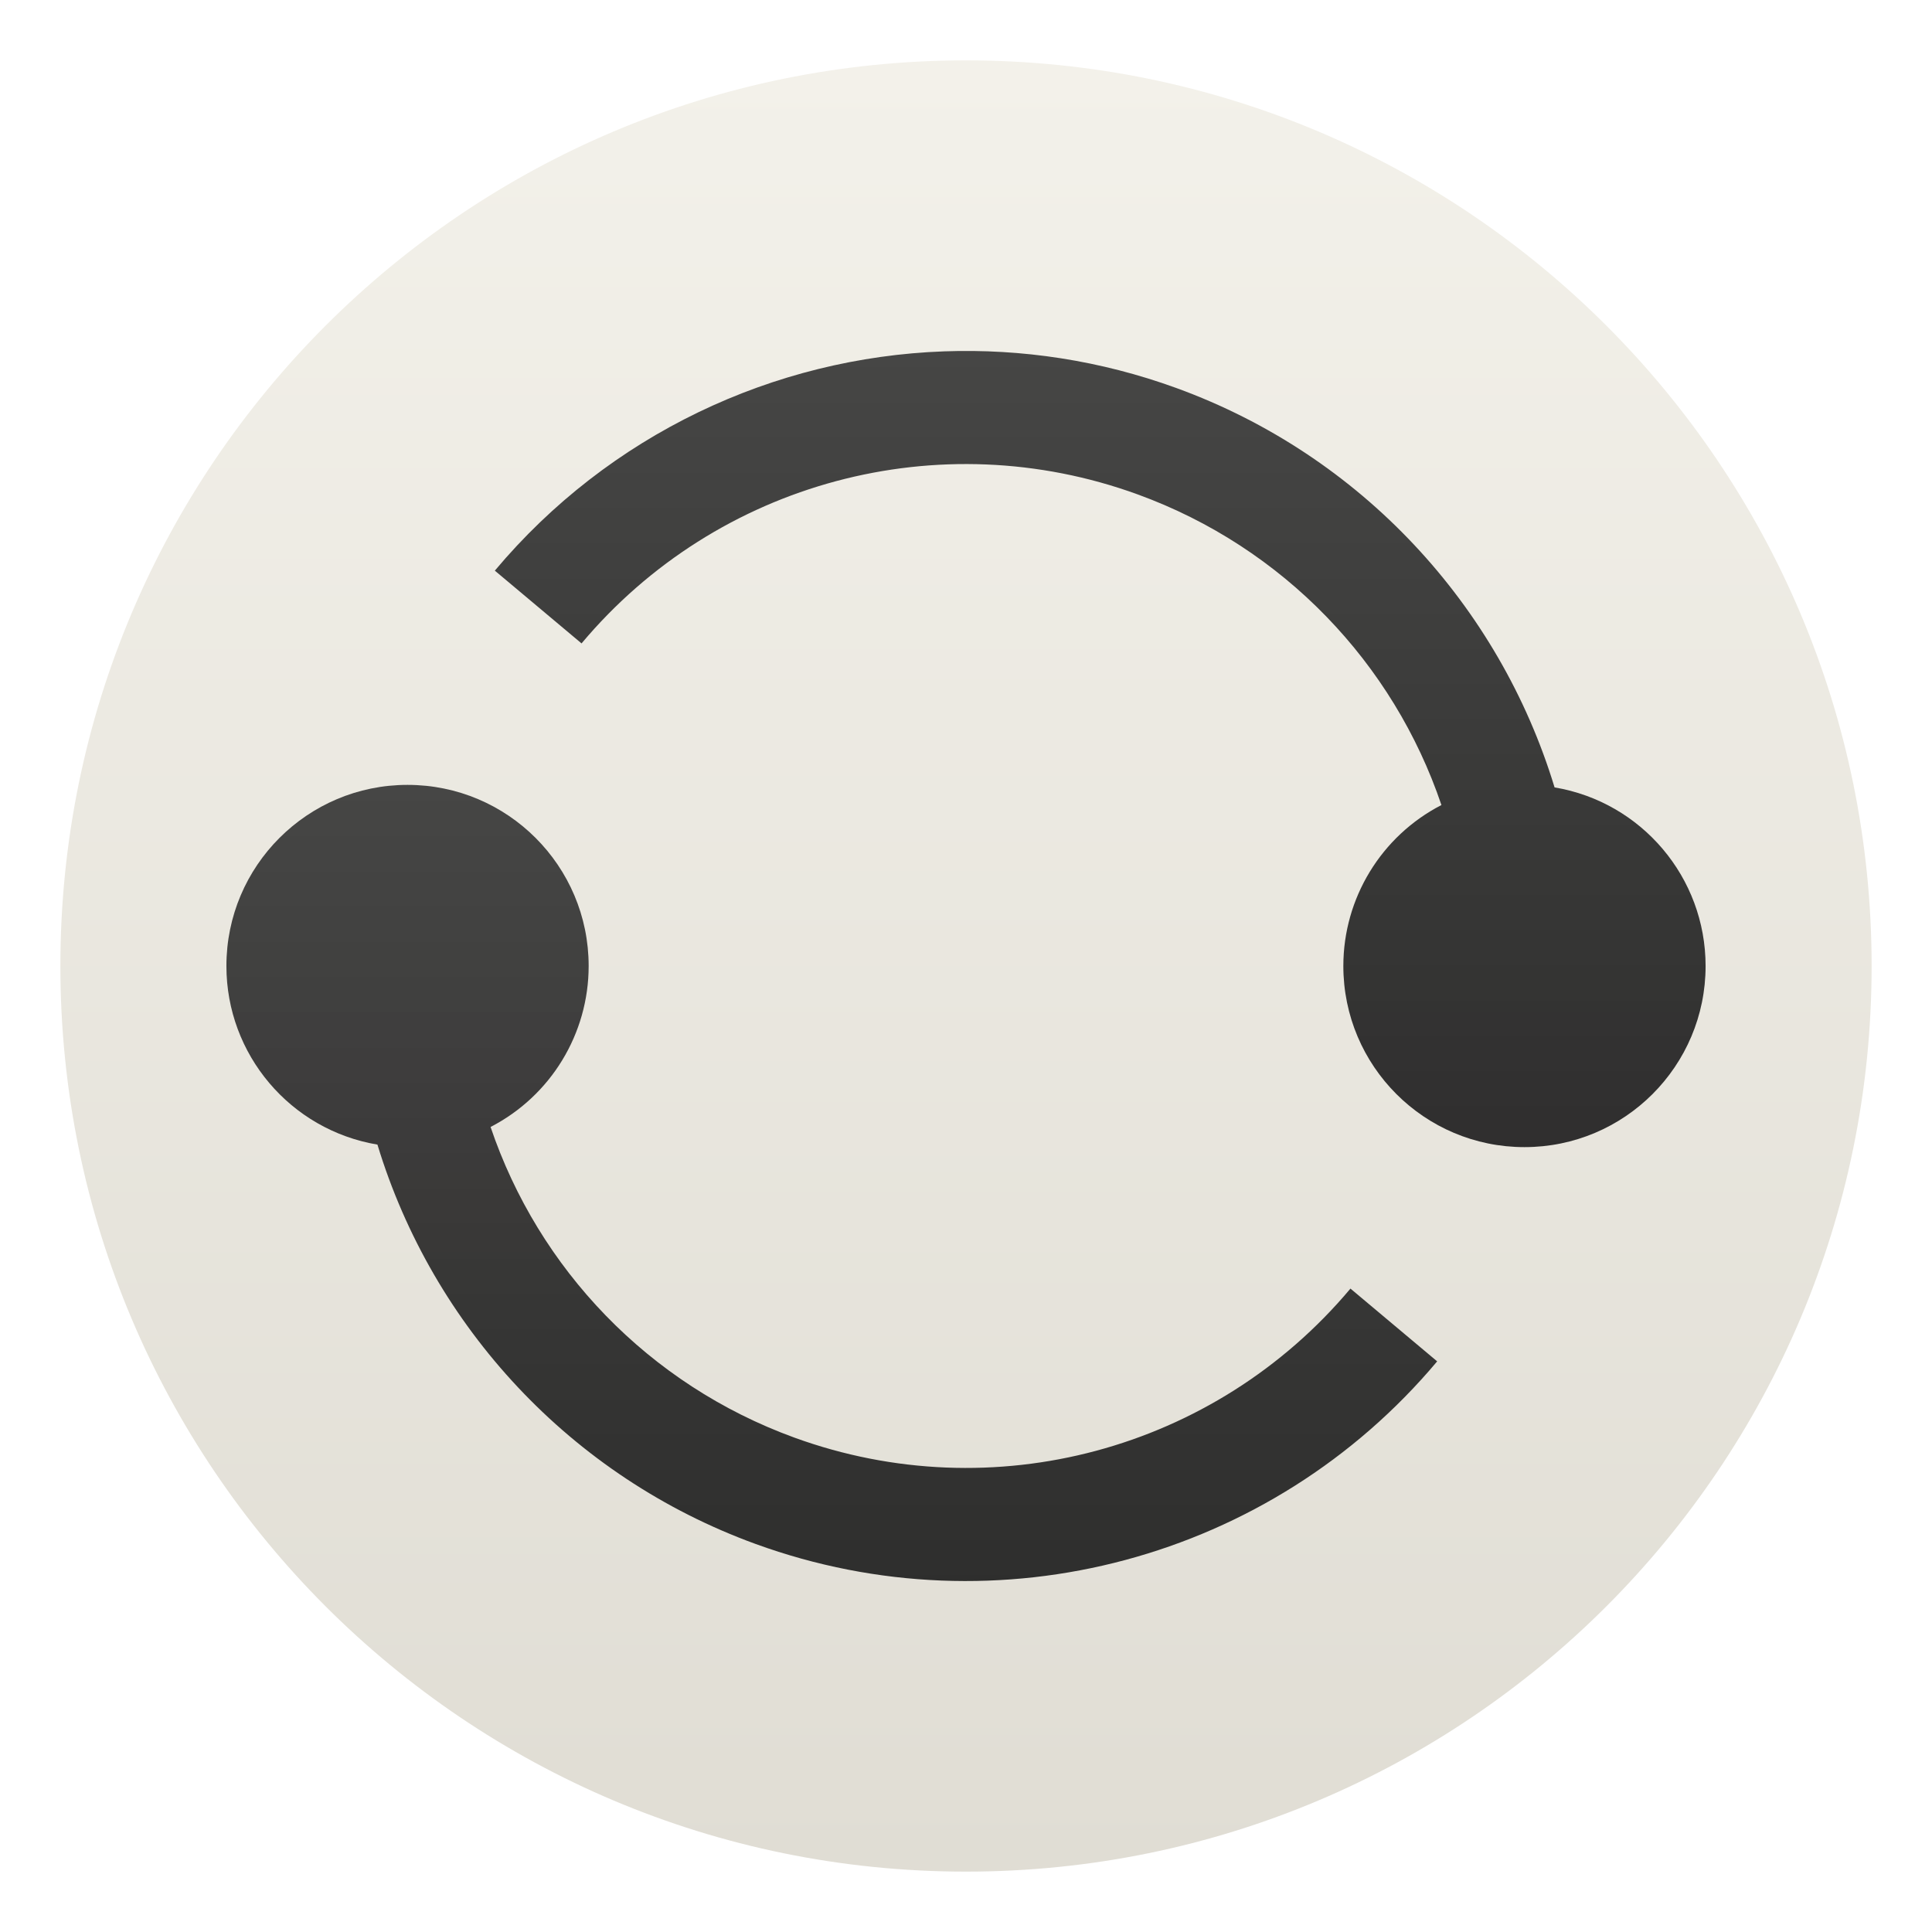
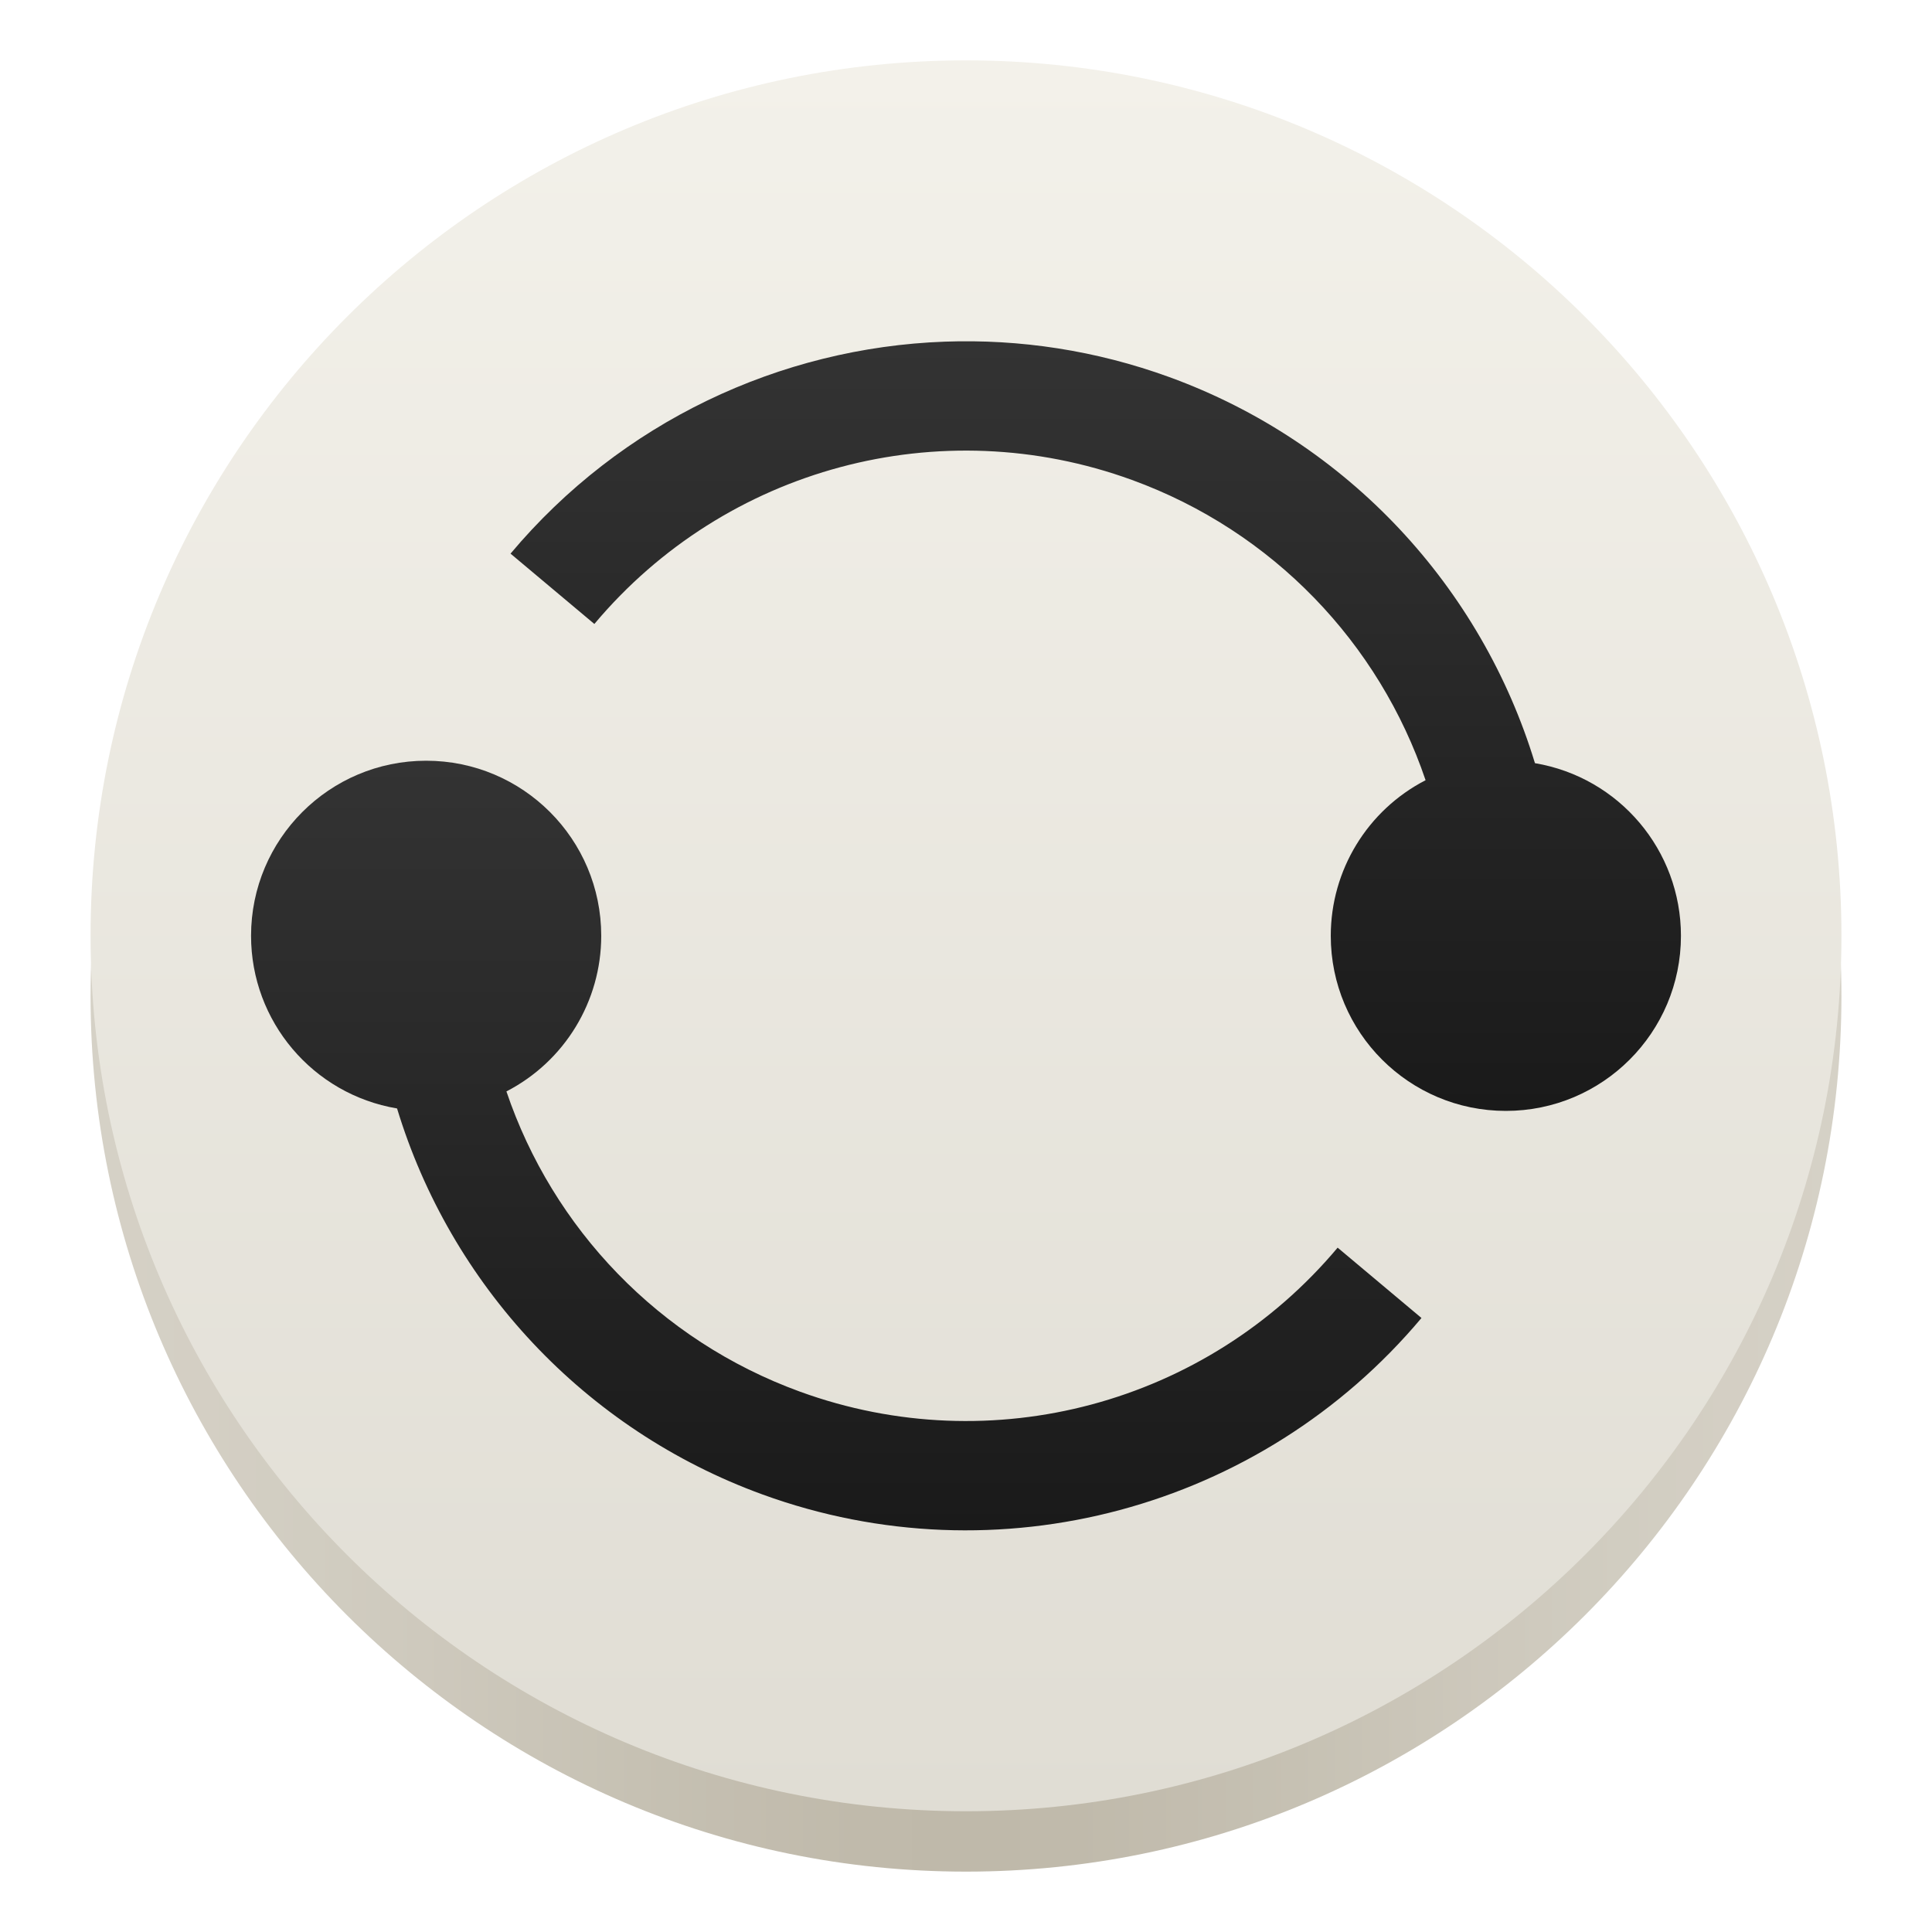
<svg xmlns="http://www.w3.org/2000/svg" width="512" height="512" viewBox="0 0 512 512" version="1.1" id="svg1">
  <defs id="defs1">
    <linearGradient id="sfumatura-cerchio-avorio" x1="0" y1="0" x2="0" y2="1">
      <stop offset="0" style="stop-color:#f3f1ea;stop-opacity:1" />
      <stop offset="1" style="stop-color:#e0ddd4;stop-opacity:1" />
    </linearGradient>
    <linearGradient id="sfumatura-corpo-scuro" x1="0" y1="0" x2="0" y2="1">
      <stop offset="0" style="stop-color:#333333;stop-opacity:1" />
      <stop offset="1" style="stop-color:#1a1a1a;stop-opacity:1" />
    </linearGradient>
+     <linearGradient id="sfumatura-spessore-avorio" x1="0" y1="0" x2="1" y2="0">
+       <stop offset="0" style="stop-color:#d5d1c6;stop-opacity:1" />
+       <stop offset="0.062" style="stop-color:#d4cfc4;stop-opacity:1" />
+       <stop offset="0.125" style="stop-color:#d1cdc1;stop-opacity:1" />
+       <stop offset="0.188" style="stop-color:#cec9bd;stop-opacity:1" />
+       <stop offset="0.25" style="stop-color:#cac5b8;stop-opacity:1" />
+       <stop offset="0.312" style="stop-color:#c6c1b3;stop-opacity:1" />
+       <stop offset="0.375" style="stop-color:#c3bdaf;stop-opacity:1" />
+       <stop offset="0.438" style="stop-color:#c0baab;stop-opacity:1" />
+       <stop offset="0.5" style="stop-color:#bfb9aa;stop-opacity:1" />
+       <stop offset="0.562" style="stop-color:#c0baab;stop-opacity:1" />
+       <stop offset="0.625" style="stop-color:#c3bdaf;stop-opacity:1" />
+       <stop offset="0.688" style="stop-color:#c6c1b3;stop-opacity:1" />
+       <stop offset="0.75" style="stop-color:#cac5b8;stop-opacity:1" />
+       <stop offset="0.812" style="stop-color:#cec9bd;stop-opacity:1" />
+       <stop offset="0.875" style="stop-color:#d1cdc1;stop-opacity:1" />
+       <stop offset="0.938" style="stop-color:#d4cfc4;stop-opacity:1" />
+       <stop offset="1" style="stop-color:#d5d1c6;stop-opacity:1" />
+     </linearGradient>
  </defs>
  <g id="sfondo">
-     <circle id="cerchio" cx="256" cy="256" r="240" style="fill:url(#sfumatura-cerchio-avorio)" />
+     <circle id="spessore" cx="256" cy="264" r="232" style="fill:url(#sfumatura-spessore-avorio)" />
+     <circle id="faccia" cx="256" cy="248" r="232" style="fill:url(#sfumatura-cerchio-avorio)" />
  </g>
  <g id="soggetto">
-     <path id="spola-sinistra" style="fill:url(#sfumatura-corpo-scuro);fill-opacity:0.9" d="M 108 208 A 48 48 0 0 0 60 256 A 48 48 0 0 0 100.025 303.332 C 114.677 351.54 151.247 391.334 200.25 409.17 C 264.594 432.589 336.851 413.227 380.865 360.773 L 357.885 341.49 C 321.911 384.362 263.101 400.12 210.512 380.979 C 171.827 366.898 142.703 336.189 130.006 298.658 A 48 48 0 0 0 156 256 A 48 48 0 0 0 108 208 z " />
-     <path id="spola-destra" style="fill:url(#sfumatura-corpo-scuro);fill-opacity:0.9" d="M 250.213 93.111 C 205.004 94.742 161.394 115.165 131.135 151.227 L 154.115 170.51 C 190.089 127.638 248.899 111.88 301.488 131.021 C 340.173 145.102 369.297 175.811 381.994 213.342 A 48 48 0 0 0 356 256 A 48 48 0 0 0 404 304 A 48 48 0 0 0 452 256 A 48 48 0 0 0 411.975 208.668 C 397.323 160.46 360.753 120.666 311.75 102.83 C 291.643 95.512 270.762 92.37 250.213 93.111 z " />
+     <path id="spola-sinistra" style="fill:url(#sfumatura-corpo-scuro)" d="M 112.933 201.6 A 46.4 46.4 0 0 0 66.533 248 A 46.4 46.4 0 0 0 105.225 293.754 C 119.388 340.355 154.739 378.823 202.108 396.064 C 264.307 418.703 334.156 399.986 376.703 349.281 L 354.489 330.641 C 319.714 372.083 262.864 387.316 212.028 368.813 C 174.633 355.202 146.479 325.516 134.206 289.236 A 46.4 46.4 0 0 0 159.333 248 A 46.4 46.4 0 0 0 112.933 201.6 z" />
+     <path id="spola-destra" style="fill:url(#sfumatura-corpo-scuro)" d="M 250.406 90.541 C 206.704 92.118 164.548 111.859 135.297 146.719 L 157.511 165.359 C 192.286 123.917 249.136 108.684 299.972 127.187 C 337.367 140.798 365.521 170.484 377.794 206.764 A 46.4 46.4 0 0 0 352.667 248 A 46.4 46.4 0 0 0 399.067 294.4 A 46.4 46.4 0 0 0 445.467 248 A 46.4 46.4 0 0 0 406.775 202.246 C 392.612 155.645 357.261 117.177 309.892 99.936 C 290.454 92.861 270.27 89.824 250.406 90.541 z" />
  </g>
</svg>
